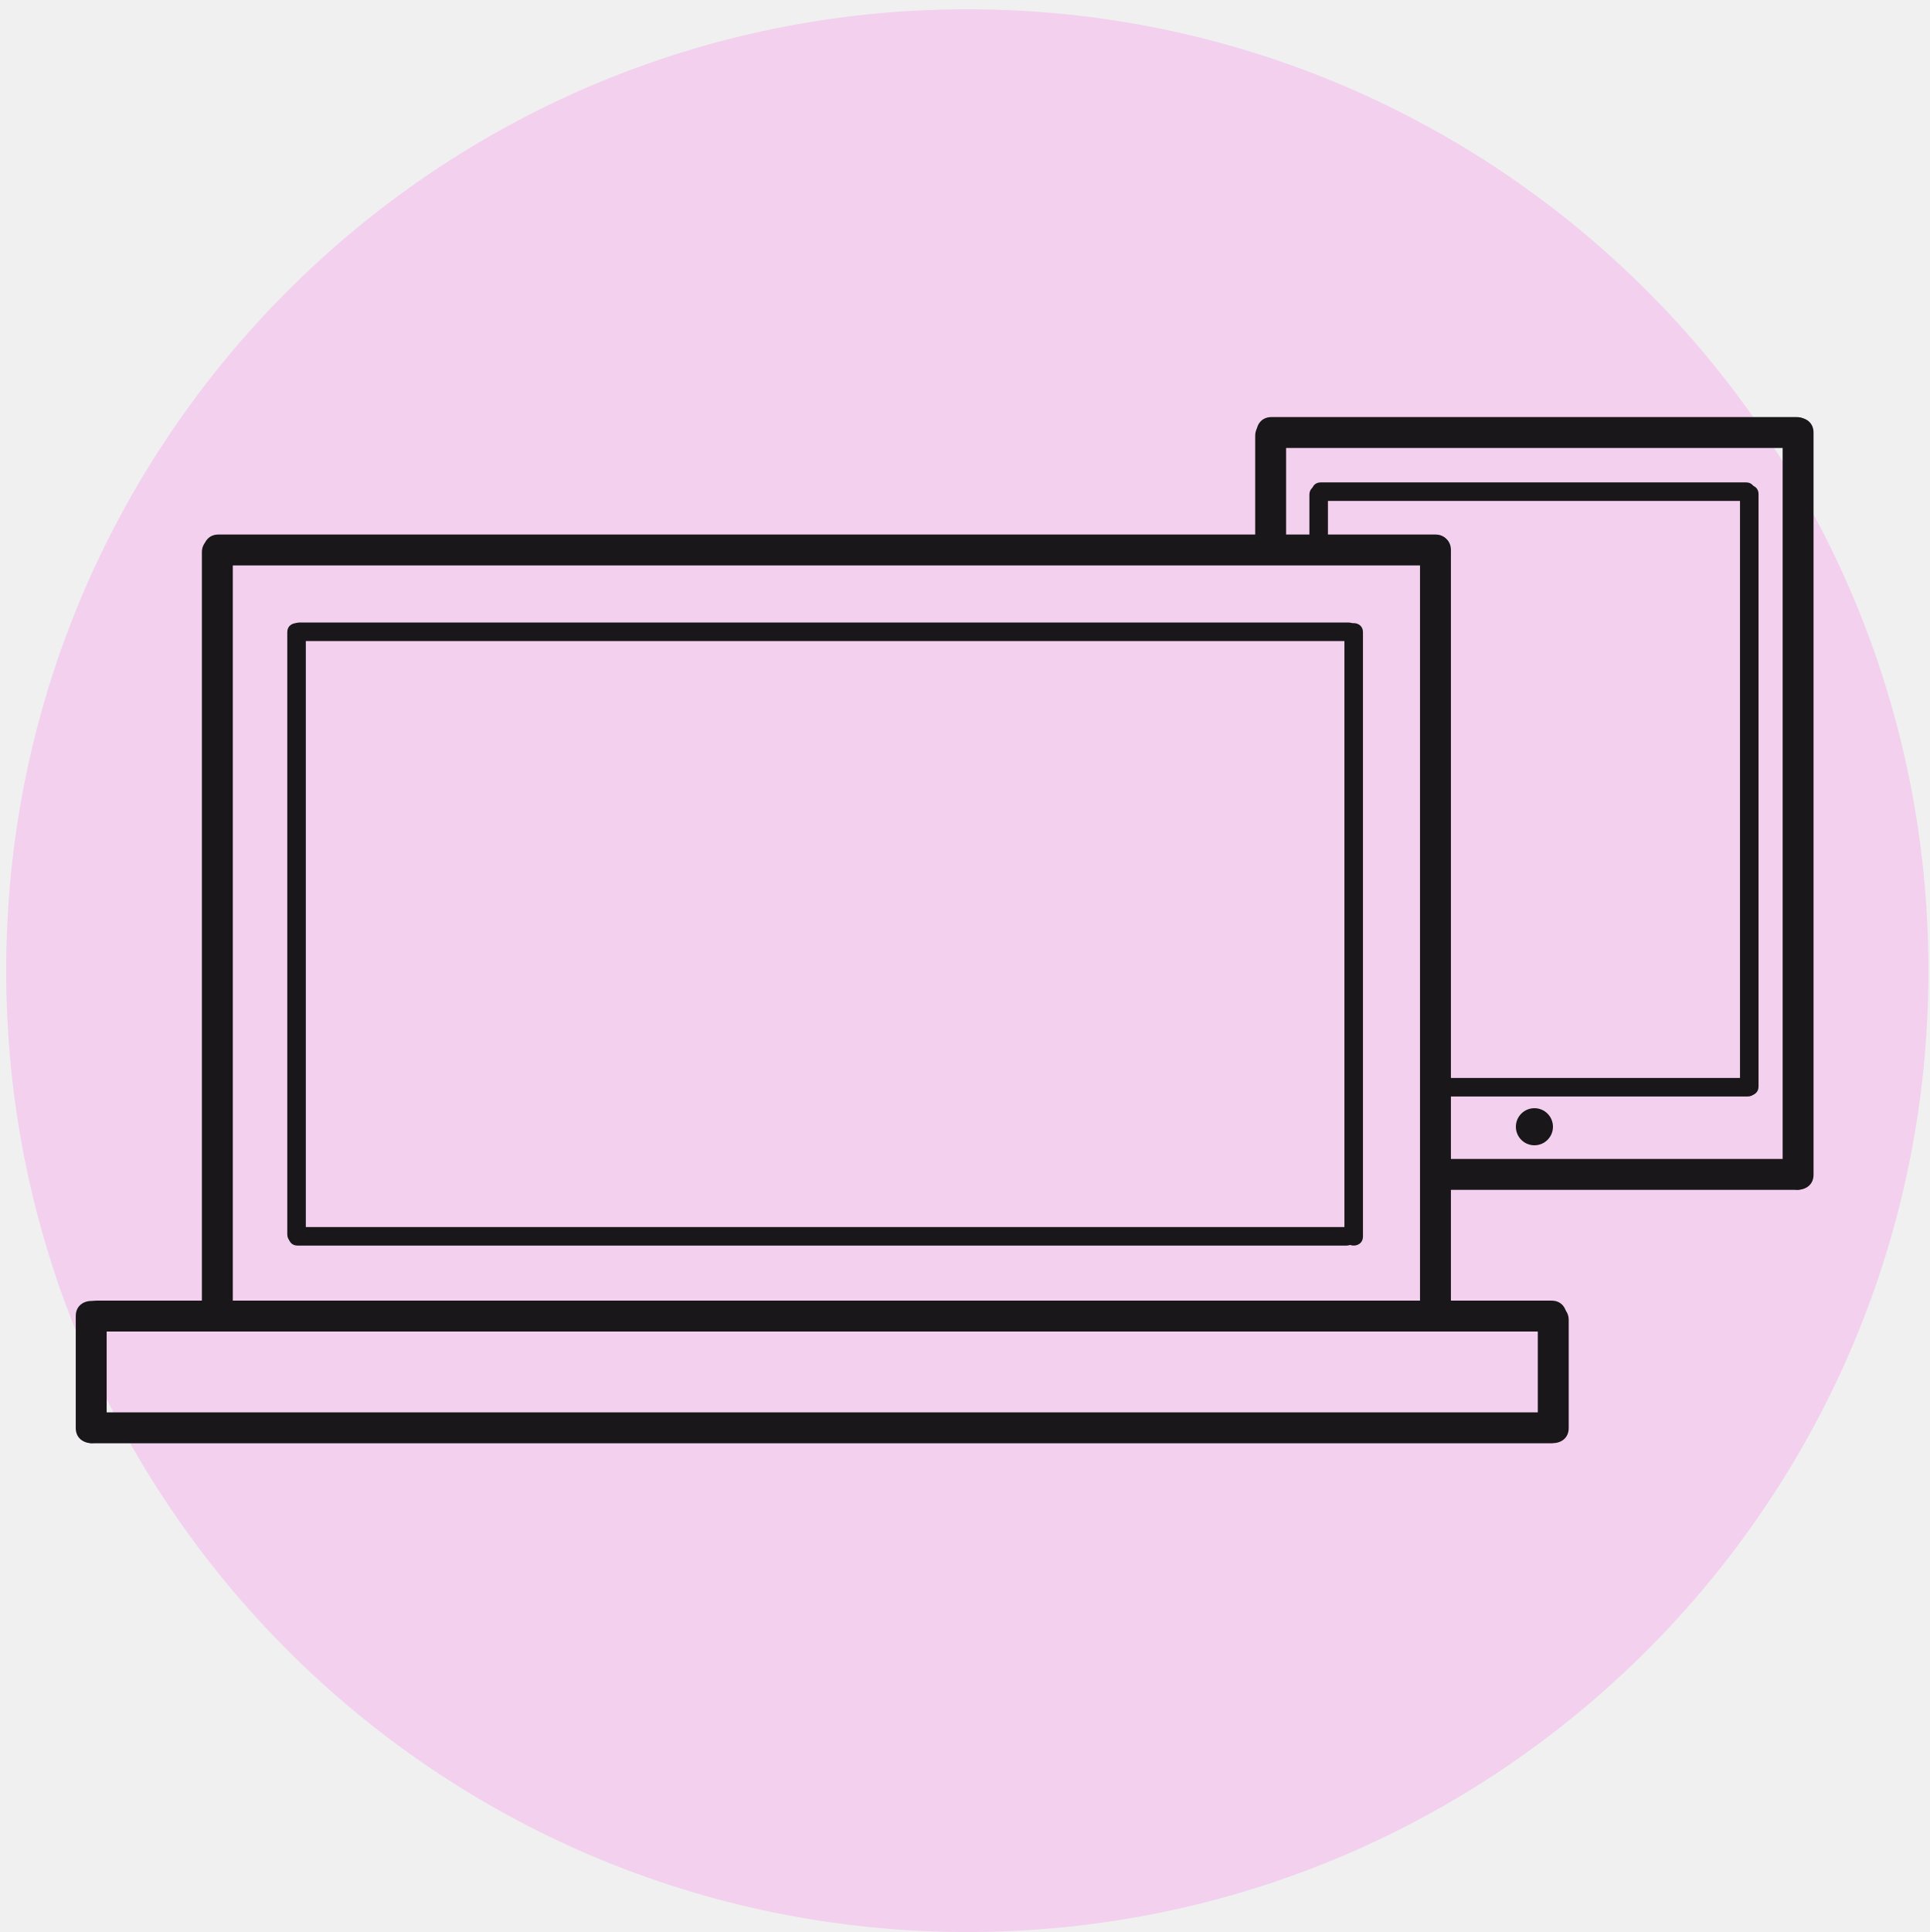
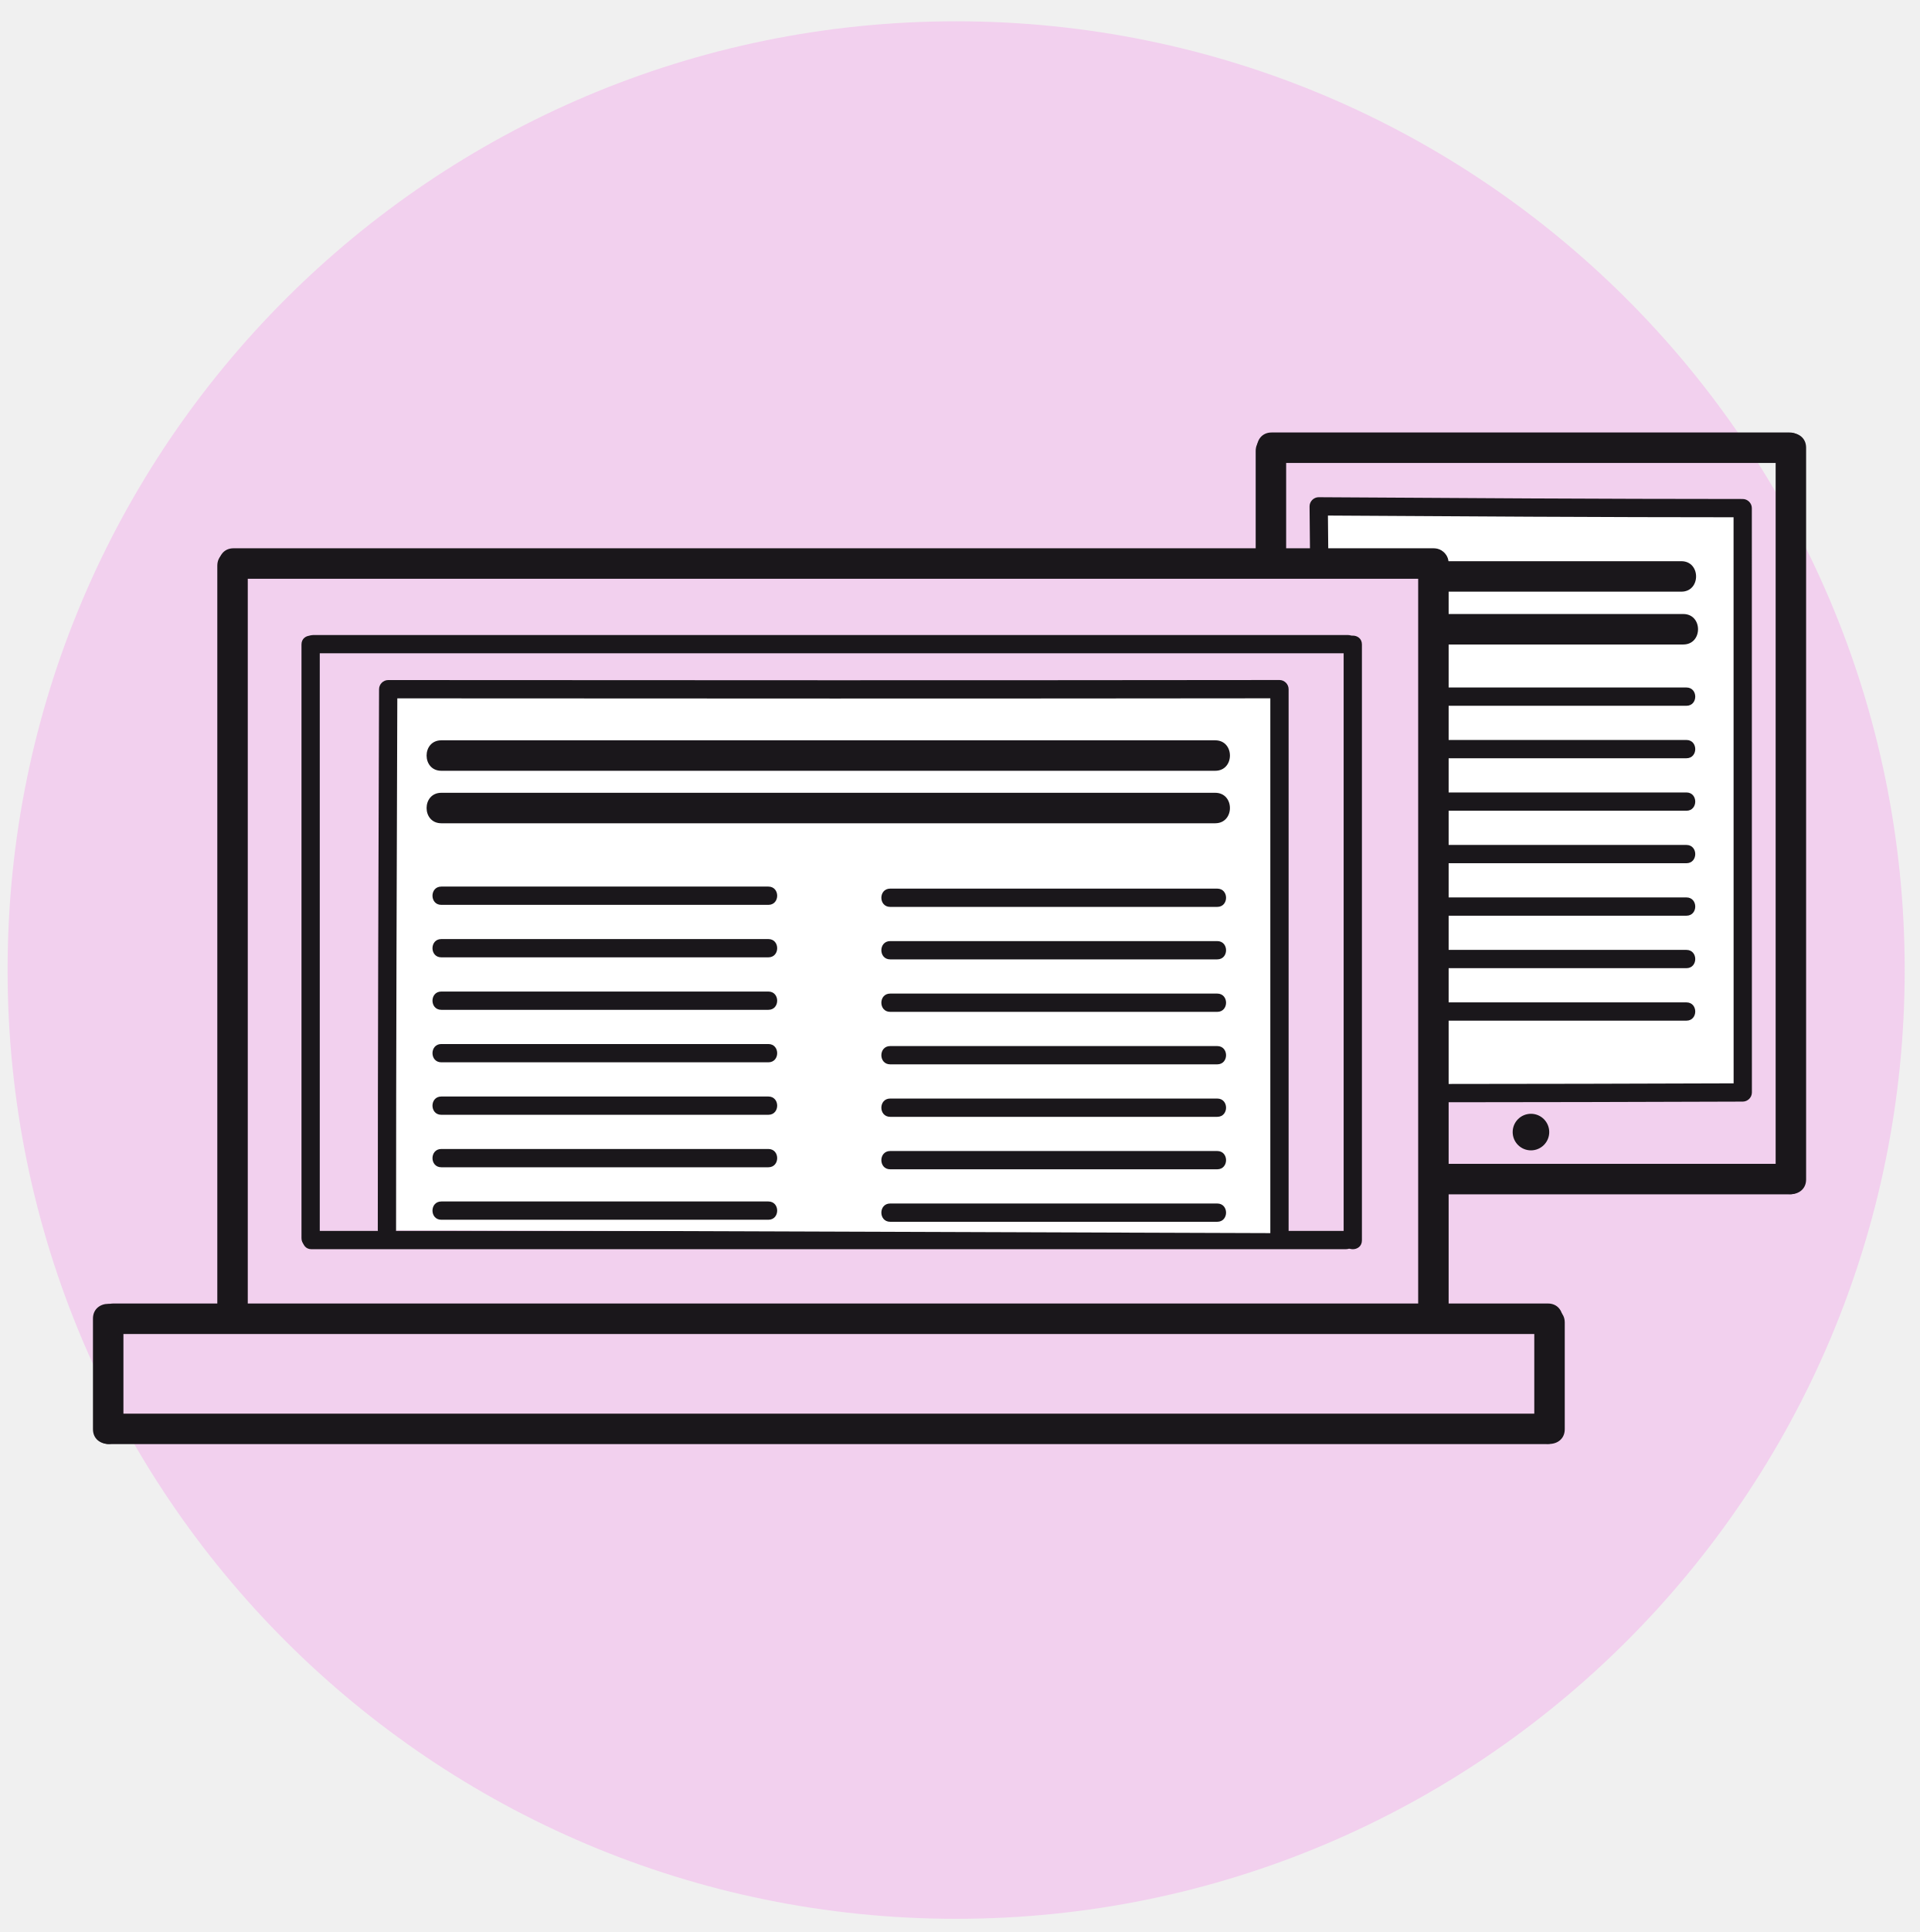
- <svg xmlns="http://www.w3.org/2000/svg" version="1.1" id="Layer_1" x="0px" y="0px" width="312.25px" height="312.5px" viewBox="0 1.25 312.25 312.5" enable-background="new 0 1.25 312.25 312.5" xml:space="preserve">
-   <g>
-     <circle fill="#F2D0EE" cx="156.5" cy="158.25" r="155.5" />
-     <g>
-       <g>
-         <g>
-           <path fill="#1A171B" d="M35.333,92.711c65.635,0,131.271,0,196.906,0c3.225,0,3.225-5,0-5c-65.636,0-131.271,0-196.906,0      C32.109,87.711,32.109,92.711,35.333,92.711L35.333,92.711z" />
-         </g>
-       </g>
-       <g>
-         <g>
-           <path fill="#1A171B" d="M229.741,90.211c0,40.846,0,81.693,0,122.539c0,3.225,5,3.225,5,0c0-40.846,0-81.692,0-122.539      C234.741,86.987,229.741,86.987,229.741,90.211L229.741,90.211z" />
-         </g>
-       </g>
-       <g>
-         <g>
-           <path fill="#1A171B" d="M32.663,90.572c0,40.837,0,81.674,0,122.511c0,3.226,5,3.226,5,0c0-40.837,0-81.674,0-122.511      C37.663,87.348,32.663,87.348,32.663,90.572L32.663,90.572z" />
-         </g>
-       </g>
-       <g>
-         <g>
-           <path fill="#1A171B" d="M15.602,216.628c78.479,0,156.957,0,235.436,0c3.225,0,3.225-5,0-5c-78.479,0-156.957,0-235.436,0      C12.377,211.628,12.377,216.628,15.602,216.628L15.602,216.628z" />
-         </g>
-       </g>
-       <g>
-         <g>
-           <path fill="#1A171B" d="M14.95,234.699c78.609,0,157.219,0,235.828,0c3.225,0,3.225-5,0-5c-78.609,0-157.219,0-235.828,0      C11.726,229.699,11.726,234.699,14.95,234.699L14.95,234.699z" />
-         </g>
-       </g>
-       <g>
-         <g>
-           <path fill="#1A171B" d="M248.797,214.75c0,5.833,0,11.667,0,17.5c0,3.225,5,3.225,5,0c0-5.833,0-11.667,0-17.5      C253.797,211.525,248.797,211.525,248.797,214.75L248.797,214.75z" />
-         </g>
-       </g>
-       <g>
-         <g>
-           <path fill="#1A171B" d="M12.256,214.102c0,6.049,0,12.1,0,18.148c0,3.225,5,3.225,5,0c0-6.05,0-12.1,0-18.148      C17.256,210.876,12.256,210.876,12.256,214.102L12.256,214.102z" />
-         </g>
-       </g>
-       <g>
-         <g>
-           <path fill="#1A171B" d="M48.444,104.942c56.581,0,113.162,0,169.741,0c1.936,0,1.936-3,0-3c-56.579,0-113.161,0-169.741,0      C46.51,101.942,46.51,104.942,48.444,104.942L48.444,104.942z" />
-         </g>
-       </g>
-       <g>
-         <g>
-           <path fill="#1A171B" d="M217.51,103.492c0,32.593,0,65.186,0,97.777c0,1.936,3,1.936,3,0c0-32.593,0-65.186,0-97.777      C220.51,101.558,217.51,101.558,217.51,103.492L217.51,103.492z" />
-         </g>
-       </g>
-       <g>
-         <g>
-           <path fill="#1A171B" d="M46.478,103.492c0,32.472,0,64.943,0,97.415c0,1.935,3,1.935,3,0c0-32.472,0-64.943,0-97.415      C49.478,101.558,46.478,101.558,46.478,103.492L46.478,103.492z" />
-         </g>
-       </g>
-       <g>
-         <g>
-           <path fill="#1A171B" d="M48.122,202.721c56.581,0,113.162,0,169.742,0c1.935,0,1.935-3,0-3c-56.58,0-113.161,0-169.742,0      C46.187,199.721,46.187,202.721,48.122,202.721L48.122,202.721z" />
-         </g>
-       </g>
-       <g>
-         <g>
-           <path fill="#1A171B" d="M203.075,71.75c0,6.111,0,12.222,0,18.333c0,3.224,5,3.224,5,0c0-6.111,0-12.222,0-18.333      C208.075,68.526,203.075,68.526,203.075,71.75L203.075,71.75z" />
-         </g>
-       </g>
-       <g>
-         <g>
-           <path fill="#1A171B" d="M288.408,71.211c0,40.018,0,80.037,0,120.055c0,3.226,5,3.226,5,0c0-40.018,0-80.037,0-120.055      C293.408,67.987,288.408,67.987,288.408,71.211L288.408,71.211z" />
-         </g>
-       </g>
-       <g>
-         <g>
-           <path fill="#1A171B" d="M205.695,73.711c28.323,0,56.646,0,84.972,0c3.225,0,3.225-5,0-5c-28.324,0-56.647,0-84.972,0      C202.471,68.711,202.471,73.711,205.695,73.711L205.695,73.711z" />
-         </g>
-       </g>
-       <g>
-         <g>
-           <path fill="#1A171B" d="M232.334,193.712c19.444,0,38.89,0,58.334,0c3.225,0,3.225-5,0-5c-19.444,0-38.89,0-58.334,0      C229.109,188.712,229.109,193.712,232.334,193.712L232.334,193.712z" />
-         </g>
-       </g>
-       <g>
-         <g>
-           <path fill="#1A171B" d="M213.667,82.276c22.944,0,45.889,0,68.833,0c1.935,0,1.935-3,0-3c-22.944,0-45.889,0-68.833,0      C211.732,79.276,211.732,82.276,213.667,82.276L213.667,82.276z" />
-         </g>
-       </g>
-       <g>
-         <g>
-           <path fill="#1A171B" d="M281.51,81.159c0,31.947,0,63.894,0,95.841c0,1.936,3,1.936,3,0c0-31.947,0-63.894,0-95.841      C284.51,79.225,281.51,79.225,281.51,81.159L281.51,81.159z" />
-         </g>
-       </g>
-       <g>
-         <g>
-           <path fill="#1A171B" d="M211.844,81.25c0,3.056,0,6.111,0,9.167c0,1.935,3,1.935,3,0c0-3.056,0-6.111,0-9.167      C214.844,79.315,211.844,79.315,211.844,81.25L211.844,81.25z" />
-         </g>
-       </g>
-       <g>
-         <g>
-           <path fill="#1A171B" d="M231.667,178.609c17.027,0,34.056,0,51.083,0c1.935,0,1.935-3,0-3c-17.027,0-34.056,0-51.083,0      C229.732,175.609,229.732,178.609,231.667,178.609L231.667,178.609z" />
-         </g>
-       </g>
-       <circle fill="#1A171B" stroke="#1A171B" stroke-miterlimit="10" cx="248.25" cy="183.5" r="2.5" />
+ <svg xmlns="http://www.w3.org/2000/svg" version="1.1" id="Layer_1" x="0px" y="0px" width="315px" height="317px" viewBox="0 0 315 317" enable-background="new 0 0 315 317" xml:space="preserve">
+   <circle fill="#F2D0EE" cx="156.916" cy="159.166" r="155.671" />
+   <g>
+     <g>
+       <path fill="#1A171B" d="M251.797,217c0,5.833,0,11.667,0,17.5c0,3.225,5,3.225,5,0c0-5.833,0-11.667,0-17.5    C256.797,213.775,251.797,213.775,251.797,217L251.797,217z" />
+     </g>
+   </g>
+   <g>
+     <g>
+       <path fill="#1A171B" d="M206.075,74c0,6.111,0,12.222,0,18.333c0,3.224,5,3.224,5,0c0-6.111,0-12.222,0-18.333    C211.075,70.776,206.075,70.776,206.075,74L206.075,74z" />
+     </g>
+   </g>
+   <g>
+     <g>
+       <path fill="#1A171B" d="M291.408,73.461c0,40.018,0,80.037,0,120.055c0,3.225,5,3.225,5,0c0-40.018,0-80.037,0-120.055    C296.408,70.237,291.408,70.237,291.408,73.461L291.408,73.461z" />
+     </g>
+   </g>
+   <g>
+     <g>
+       <path fill="#1A171B" d="M208.695,75.961c28.324,0,56.647,0,84.972,0c3.225,0,3.225-5,0-5c-28.324,0-56.647,0-84.972,0    C205.471,70.961,205.471,75.961,208.695,75.961L208.695,75.961z" />
+     </g>
+   </g>
+   <g>
+     <g>
+       <path fill="#1A171B" d="M235.334,195.962c19.444,0,38.89,0,58.334,0c3.225,0,3.225-5,0-5c-19.444,0-38.89,0-58.334,0    C232.109,190.962,232.109,195.962,235.334,195.962L235.334,195.962z" />
+     </g>
+   </g>
+   <g>
+     <path fill="#FFFFFF" d="M234.667,179.359c17.092,0,51.343-0.109,51.343-0.109c0-32.428-0.01-95.875-0.01-95.875   c-22.772,0-69.583-0.292-69.583-0.292c0,3.056,0.083,5.61,0.083,8.667L235.125,92" />
+     <g>
+       <path fill="#1A171B" d="M234.667,180.859c17.114-0.002,34.229-0.055,51.343-0.109c0.817-0.003,1.5-0.681,1.5-1.5    c0-31.958-0.005-63.917-0.01-95.875c0-0.818-0.683-1.5-1.5-1.5c-23.194-0.004-46.389-0.147-69.583-0.292    c-0.814-0.005-1.504,0.686-1.5,1.5c0.014,2.889,0.069,5.777,0.083,8.667c0.004,0.826,0.68,1.489,1.5,1.5    c6.208,0.083,12.417,0.167,18.625,0.25c1.936,0.026,1.933-2.974,0-3c-6.208-0.083-12.417-0.167-18.625-0.25c0.5,0.5,1,1,1.5,1.5    c-0.014-2.889-0.069-5.777-0.083-8.667c-0.5,0.5-1,1-1.5,1.5c23.194,0.144,46.389,0.288,69.583,0.292c-0.5-0.5-1-1-1.5-1.5    c0.005,31.958,0.01,63.917,0.01,95.875c0.5-0.5,1-1,1.5-1.5c-17.114,0.055-34.229,0.107-51.343,0.109    C232.732,177.859,232.732,180.859,234.667,180.859L234.667,180.859z" />
+     </g>
+   </g>
+   <circle fill="#1A171B" stroke="#1A171B" stroke-miterlimit="10" cx="251.25" cy="185.75" r="2.5" />
+   <g>
+     <g>
+       <path fill="#1A171B" d="M38.333,94.961c65.635,0,131.27,0,196.906,0c3.225,0,3.225-5,0-5c-65.636,0-131.271,0-196.906,0    C35.109,89.961,35.109,94.961,38.333,94.961L38.333,94.961z" />
+     </g>
+   </g>
+   <g>
+     <g>
+       <path fill="#1A171B" d="M232.741,92.461c0,40.846,0,81.693,0,122.539c0,3.225,5,3.225,5,0c0-40.846,0-81.692,0-122.539    C237.741,89.237,232.741,89.237,232.741,92.461L232.741,92.461z" />
+     </g>
+   </g>
+   <g>
+     <g>
+       <path fill="#1A171B" d="M35.663,92.822c0,40.837,0,81.674,0,122.511c0,3.225,5,3.225,5,0c0-40.837,0-81.674,0-122.511    C40.663,89.598,35.663,89.598,35.663,92.822L35.663,92.822z" />
+     </g>
+   </g>
+   <g>
+     <g>
+       <path fill="#1A171B" d="M18.602,218.878c78.479,0,156.957,0,235.436,0c3.225,0,3.225-5,0-5c-78.479,0-156.957,0-235.436,0    C15.377,213.878,15.377,218.878,18.602,218.878L18.602,218.878z" />
+     </g>
+   </g>
+   <g>
+     <g>
+       <path fill="#1A171B" d="M17.95,236.949c78.609,0,157.219,0,235.828,0c3.225,0,3.225-5,0-5c-78.609,0-157.219,0-235.828,0    C14.726,231.949,14.726,236.949,17.95,236.949L17.95,236.949z" />
+     </g>
+   </g>
+   <g>
+     <g>
+       <path fill="#1A171B" d="M15.256,216.351c0,6.05,0,12.1,0,18.149c0,3.225,5,3.225,5,0c0-6.05,0-12.1,0-18.149    C20.256,213.126,15.256,213.126,15.256,216.351L15.256,216.351z" />
+     </g>
+   </g>
+   <g>
+     <g>
+       <path fill="#1A171B" d="M51.444,107.192c56.581,0,113.161,0,169.741,0c1.935,0,1.935-3,0-3c-56.58,0-113.161,0-169.741,0    C49.51,104.192,49.51,107.192,51.444,107.192L51.444,107.192z" />
+     </g>
+   </g>
+   <g>
+     <g>
+       <path fill="#1A171B" d="M220.51,105.742c0,32.593,0,65.186,0,97.778c0,1.935,3,1.935,3,0c0-32.593,0-65.186,0-97.778    C223.51,103.808,220.51,103.808,220.51,105.742L220.51,105.742z" />
+     </g>
+   </g>
+   <g>
+     <g>
+       <path fill="#1A171B" d="M49.478,105.742c0,32.472,0,64.943,0,97.415c0,1.935,3,1.935,3,0c0-32.472,0-64.943,0-97.415    C52.478,103.808,49.478,103.808,49.478,105.742L49.478,105.742z" />
+     </g>
+   </g>
+   <g>
+     <g>
+       <path fill="#1A171B" d="M51.122,204.97c56.581,0,113.162,0,169.742,0c1.935,0,1.935-3,0-3c-56.58,0-113.161,0-169.742,0    C49.187,201.97,49.187,204.97,51.122,204.97L51.122,204.97z" />
+     </g>
+   </g>
+   <g>
+     <g>
+       <path fill="#FFFFFF" d="M209.978,202.334c0-30.201,0-59.73,0-89.258c0,0-52.48,0.061-78.46,0.061l-67.809-0.052    c0,0-0.208,58.55-0.208,88.75" />
+       <g>
+         <path fill="#1A171B" d="M211.478,202.334c0-29.753,0-59.505,0-89.258c0-0.817-0.683-1.501-1.5-1.5     c-48.757,0.056-97.513,0.046-146.269,0.008c-0.82,0-1.497,0.683-1.5,1.5c-0.105,29.583-0.206,59.167-0.208,88.75     c0,1.935,3,1.935,3,0c0.002-29.583,0.104-59.167,0.208-88.75c-0.5,0.5-1,1-1.5,1.5c48.756,0.038,97.512,0.048,146.269-0.008     c-0.5-0.5-1-1-1.5-1.5c0,29.753,0,59.505,0,89.258C208.478,204.269,211.478,204.269,211.478,202.334L211.478,202.334z" />
+       </g>
+     </g>
+     <g>
+       <g>
+         <path fill="#1A171B" d="M72.428,148.469c17.889,0,35.778,0,53.667,0c1.935,0,1.935-3,0-3c-17.889,0-35.778,0-53.667,0     C70.493,145.469,70.493,148.469,72.428,148.469L72.428,148.469z" />
+       </g>
+     </g>
+     <g>
+       <g>
+         <path fill="#1A171B" d="M72.428,157.08c17.889,0,35.778,0,53.667,0c1.935,0,1.935-3,0-3c-17.889,0-35.778,0-53.667,0     C70.493,154.08,70.493,157.08,72.428,157.08L72.428,157.08z" />
+       </g>
+     </g>
+     <g>
+       <g>
+         <path fill="#1A171B" d="M72.428,165.691c17.889,0,35.778,0,53.667,0c1.935,0,1.935-3,0-3c-17.889,0-35.778,0-53.667,0     C70.493,162.691,70.493,165.691,72.428,165.691L72.428,165.691z" />
+       </g>
+     </g>
+     <g>
+       <g>
+         <path fill="#1A171B" d="M72.428,174.303c17.889,0,35.778,0,53.667,0c1.935,0,1.935-3,0-3c-17.889,0-35.778,0-53.667,0     C70.494,171.303,70.494,174.303,72.428,174.303L72.428,174.303z" />
+       </g>
+     </g>
+     <g>
+       <g>
+         <path fill="#1A171B" d="M72.428,182.914c17.889,0,35.778,0,53.667,0c1.935,0,1.935-3,0-3c-17.889,0-35.778,0-53.667,0     C70.493,179.914,70.493,182.914,72.428,182.914L72.428,182.914z" />
+       </g>
+     </g>
+     <g>
+       <g>
+         <path fill="#1A171B" d="M72.428,191.524c17.889,0,35.778,0,53.667,0c1.935,0,1.935-3,0-3c-17.889,0-35.778,0-53.667,0     C70.494,188.524,70.494,191.524,72.428,191.524L72.428,191.524z" />
+       </g>
+     </g>
+     <g>
+       <g>
+         <path fill="#1A171B" d="M72.428,200.136c17.889,0,35.778,0,53.667,0c1.935,0,1.935-3,0-3c-17.889,0-35.778,0-53.667,0     C70.493,197.136,70.493,200.136,72.428,200.136L72.428,200.136z" />
+       </g>
+     </g>
+     <g>
+       <g>
+         <path fill="#1A171B" d="M146.094,148.803c17.89,0,35.778,0,53.668,0c1.935,0,1.935-3,0-3c-17.89,0-35.778,0-53.668,0     C144.159,145.803,144.159,148.803,146.094,148.803L146.094,148.803z" />
+       </g>
+     </g>
+     <g>
+       <g>
+         <path fill="#1A171B" d="M146.094,157.414c17.89,0,35.778,0,53.668,0c1.935,0,1.935-3,0-3c-17.89,0-35.778,0-53.668,0     C144.159,154.414,144.159,157.414,146.094,157.414L146.094,157.414z" />
+       </g>
+     </g>
+     <g>
+       <g>
+         <path fill="#1A171B" d="M146.094,166.025c17.89,0,35.778,0,53.668,0c1.935,0,1.935-3,0-3c-17.89,0-35.778,0-53.668,0     C144.159,163.025,144.159,166.025,146.094,166.025L146.094,166.025z" />
+       </g>
+     </g>
+     <g>
+       <g>
+         <path fill="#1A171B" d="M146.094,174.637c17.89,0,35.778,0,53.668,0c1.935,0,1.935-3,0-3c-17.89,0-35.778,0-53.668,0     C144.159,171.637,144.159,174.637,146.094,174.637L146.094,174.637z" />
+       </g>
+     </g>
+     <g>
+       <g>
+         <path fill="#1A171B" d="M146.094,183.248c17.89,0,35.778,0,53.668,0c1.935,0,1.935-3,0-3c-17.89,0-35.778,0-53.668,0     C144.159,180.248,144.159,183.248,146.094,183.248L146.094,183.248z" />
+       </g>
+     </g>
+     <g>
+       <g>
+         <path fill="#1A171B" d="M146.094,191.857c17.89,0,35.778,0,53.668,0c1.935,0,1.935-3,0-3c-17.89,0-35.778,0-53.668,0     C144.159,188.857,144.159,191.857,146.094,191.857L146.094,191.857z" />
+       </g>
+     </g>
+     <g>
+       <g>
+         <path fill="#1A171B" d="M146.094,200.469c17.89,0,35.778,0,53.668,0c1.935,0,1.935-3,0-3c-17.89,0-35.778,0-53.668,0     C144.159,197.469,144.159,200.469,146.094,200.469L146.094,200.469z" />
+       </g>
+     </g>
+     <g>
+       <g>
+         <path fill="#1A171B" d="M72.428,126.469c42.334,0,84.668,0,127.002,0c3.225,0,3.225-5,0-5c-42.334,0-84.668,0-127.002,0     C69.204,121.469,69.204,126.469,72.428,126.469L72.428,126.469z" />
+       </g>
+     </g>
+     <g>
+       <g>
+         <path fill="#1A171B" d="M72.428,135.08c42.334,0,84.668,0,127.002,0c3.225,0,3.225-5,0-5c-42.334,0-84.668,0-127.002,0     C69.204,130.08,69.204,135.08,72.428,135.08L72.428,135.08z" />
+       </g>
+     </g>
+   </g>
+   <g>
+     <g>
+       <path fill="#1A171B" d="M234.667,115.803c14.031,0,28.063,0,42.095,0c1.935,0,1.935-3,0-3c-14.031,0-28.063,0-42.095,0    C232.732,112.803,232.732,115.803,234.667,115.803L234.667,115.803z" />
+     </g>
+   </g>
+   <g>
+     <g>
+       <path fill="#1A171B" d="M234.667,124.414c14.031,0,28.063,0,42.095,0c1.935,0,1.935-3,0-3c-14.031,0-28.063,0-42.095,0    C232.732,121.414,232.732,124.414,234.667,124.414L234.667,124.414z" />
+     </g>
+   </g>
+   <g>
+     <g>
+       <path fill="#1A171B" d="M234.667,133.025c14.031,0,28.063,0,42.095,0c1.935,0,1.935-3,0-3c-14.031,0-28.063,0-42.095,0    C232.732,130.025,232.732,133.025,234.667,133.025L234.667,133.025z" />
+     </g>
+   </g>
+   <g>
+     <g>
+       <path fill="#1A171B" d="M234.667,141.637c14.031,0,28.063,0,42.095,0c1.935,0,1.935-3,0-3c-14.031,0-28.063,0-42.095,0    C232.732,138.637,232.732,141.637,234.667,141.637L234.667,141.637z" />
+     </g>
+   </g>
+   <g>
+     <g>
+       <path fill="#1A171B" d="M234.667,150.248c14.031,0,28.063,0,42.095,0c1.935,0,1.935-3,0-3c-14.031,0-28.063,0-42.095,0    C232.732,147.248,232.732,150.248,234.667,150.248L234.667,150.248z" />
+     </g>
+   </g>
+   <g>
+     <g>
+       <path fill="#1A171B" d="M234.667,158.857c14.031,0,28.063,0,42.095,0c1.935,0,1.935-3,0-3c-14.031,0-28.063,0-42.095,0    C232.732,155.857,232.732,158.857,234.667,158.857L234.667,158.857z" />
+     </g>
+   </g>
+   <g>
+     <g>
+       <path fill="#1A171B" d="M234.667,167.469c14.031,0,28.063,0,42.095,0c1.935,0,1.935-3,0-3c-14.031,0-28.063,0-42.095,0    C232.732,164.469,232.732,167.469,234.667,167.469L234.667,167.469z" />
+     </g>
+   </g>
+   <g>
+     <g>
+       <path fill="#1A171B" d="M236.167,97.08c13.254,0,26.509,0,39.763,0c3.225,0,3.225-5,0-5c-13.254,0-26.509,0-39.763,0    C232.942,92.08,232.942,97.08,236.167,97.08L236.167,97.08z" />
+     </g>
+   </g>
+   <g>
+     <g>
+       <path fill="#1A171B" d="M236.167,105.747c13.361,0,26.722,0,40.083,0c3.225,0,3.225-5,0-5c-13.361,0-26.722,0-40.083,0    C232.942,100.747,232.942,105.747,236.167,105.747L236.167,105.747z" />
    </g>
  </g>
</svg>
